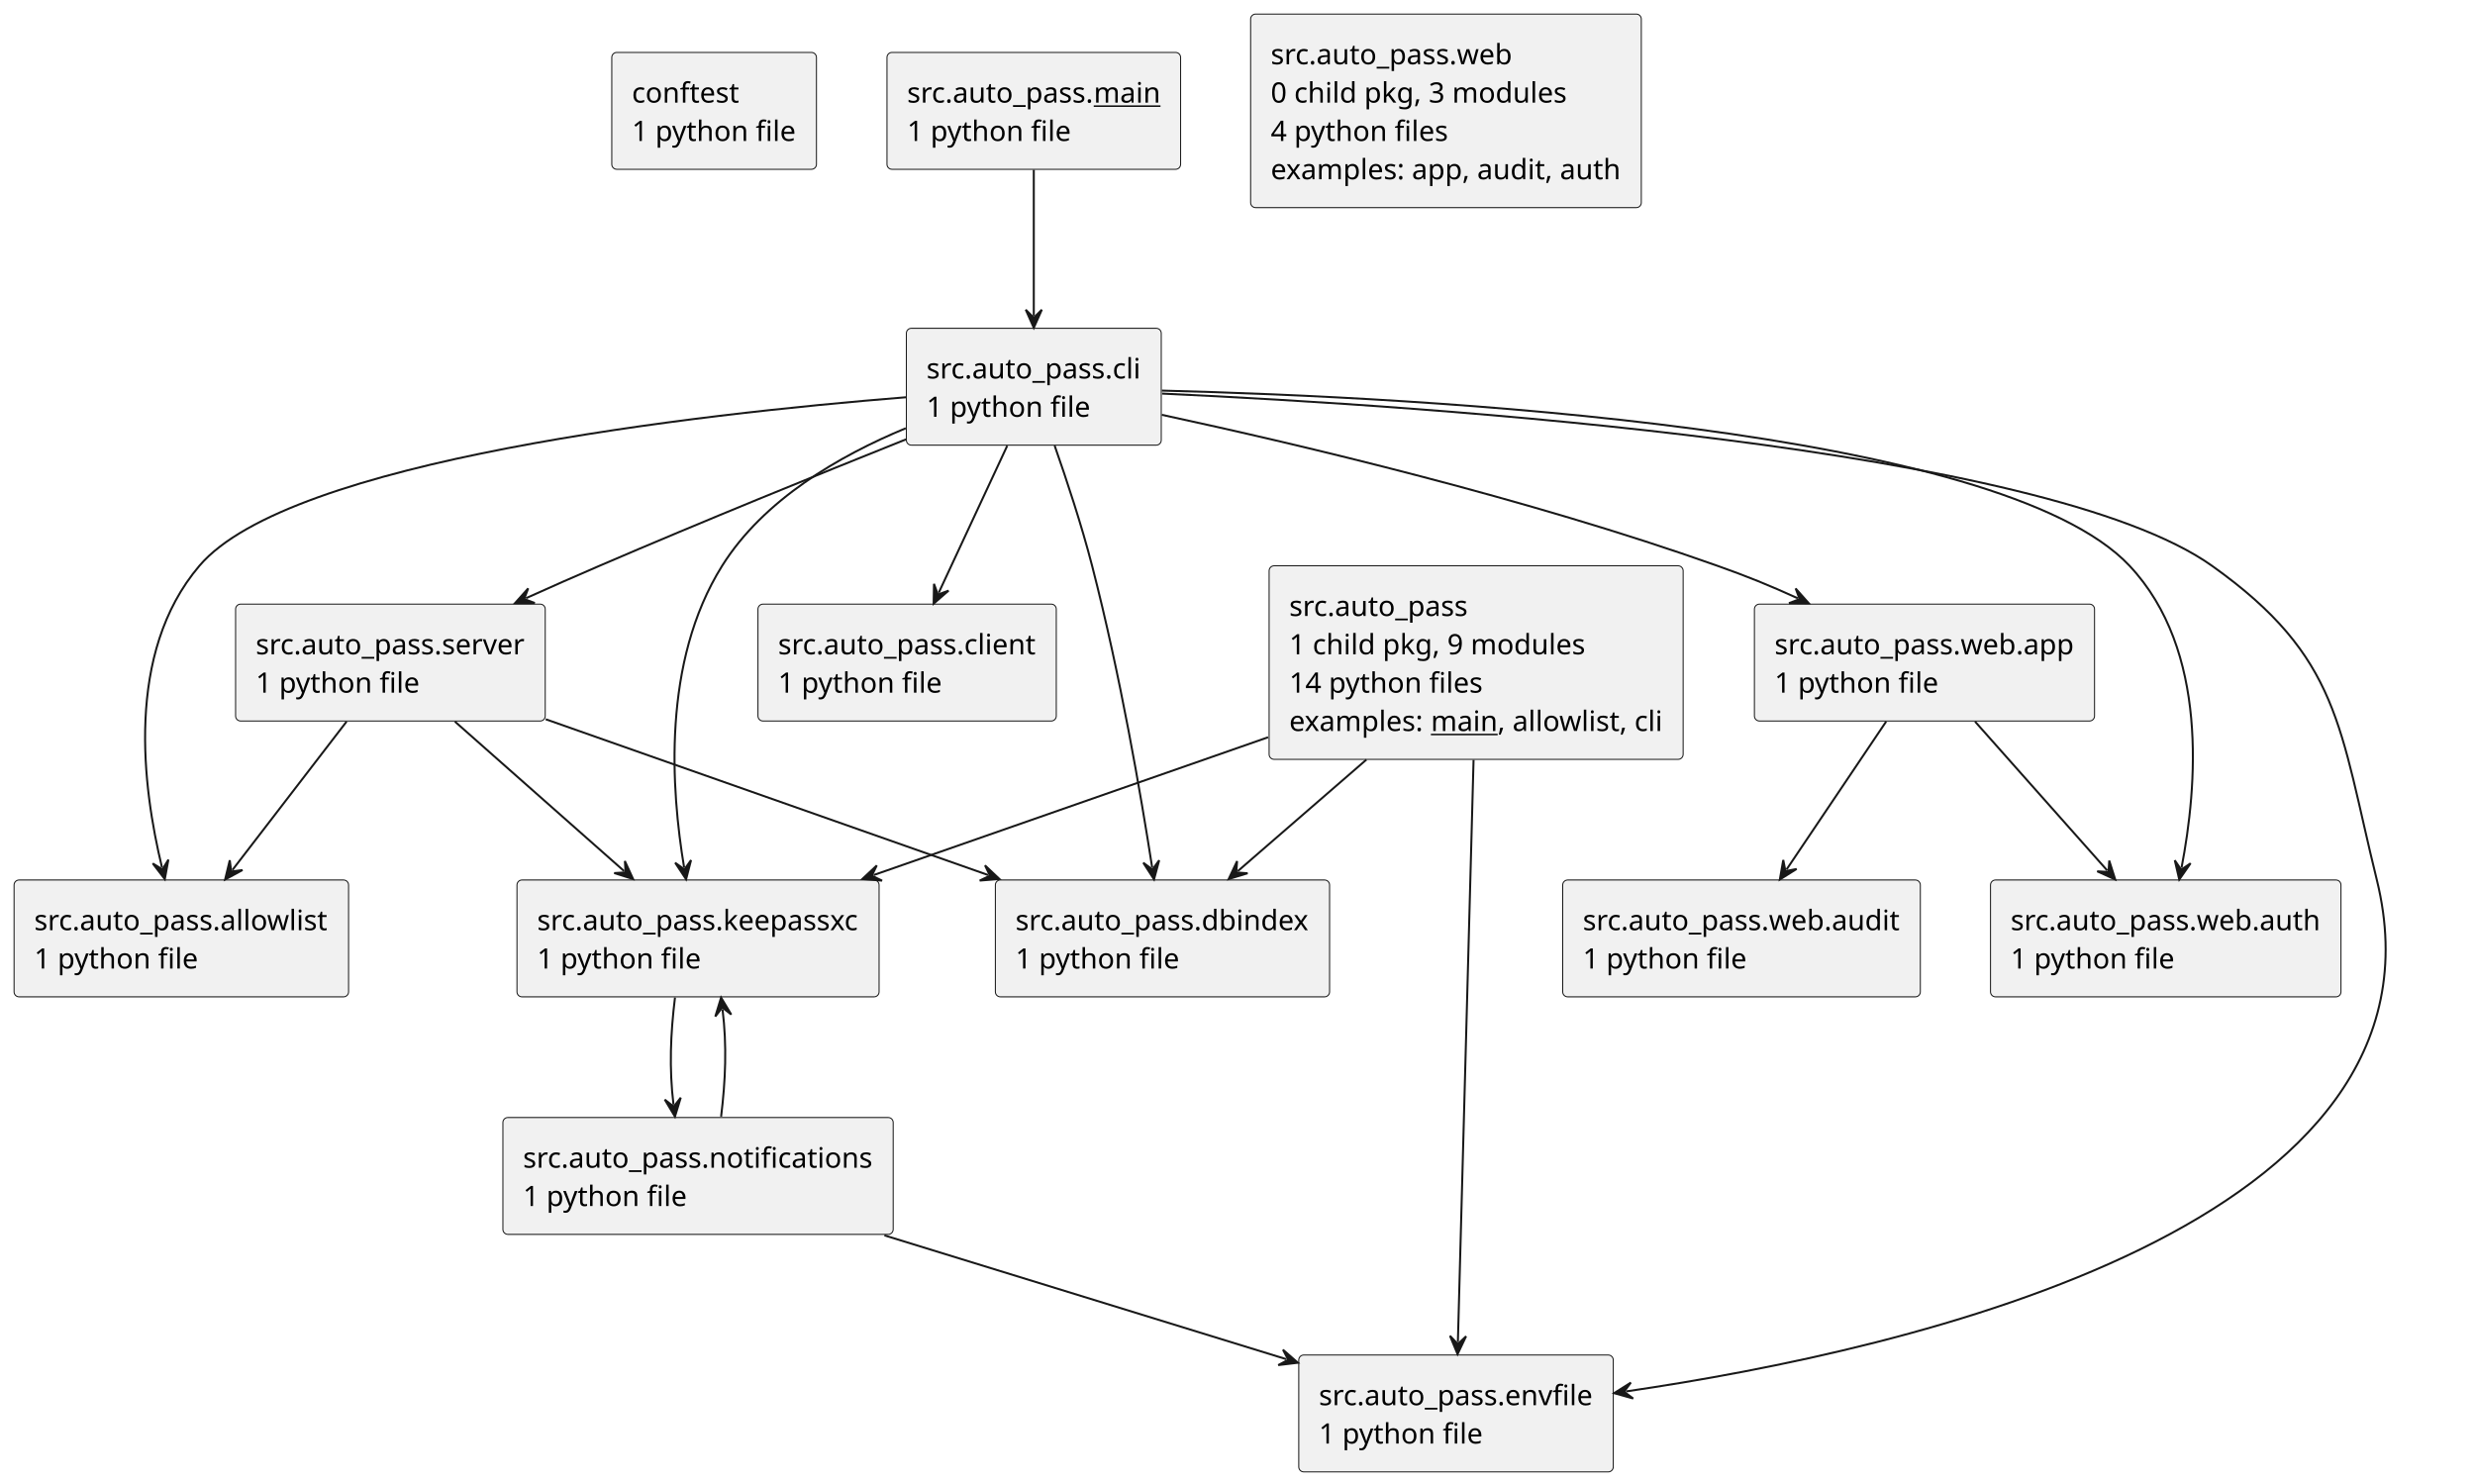
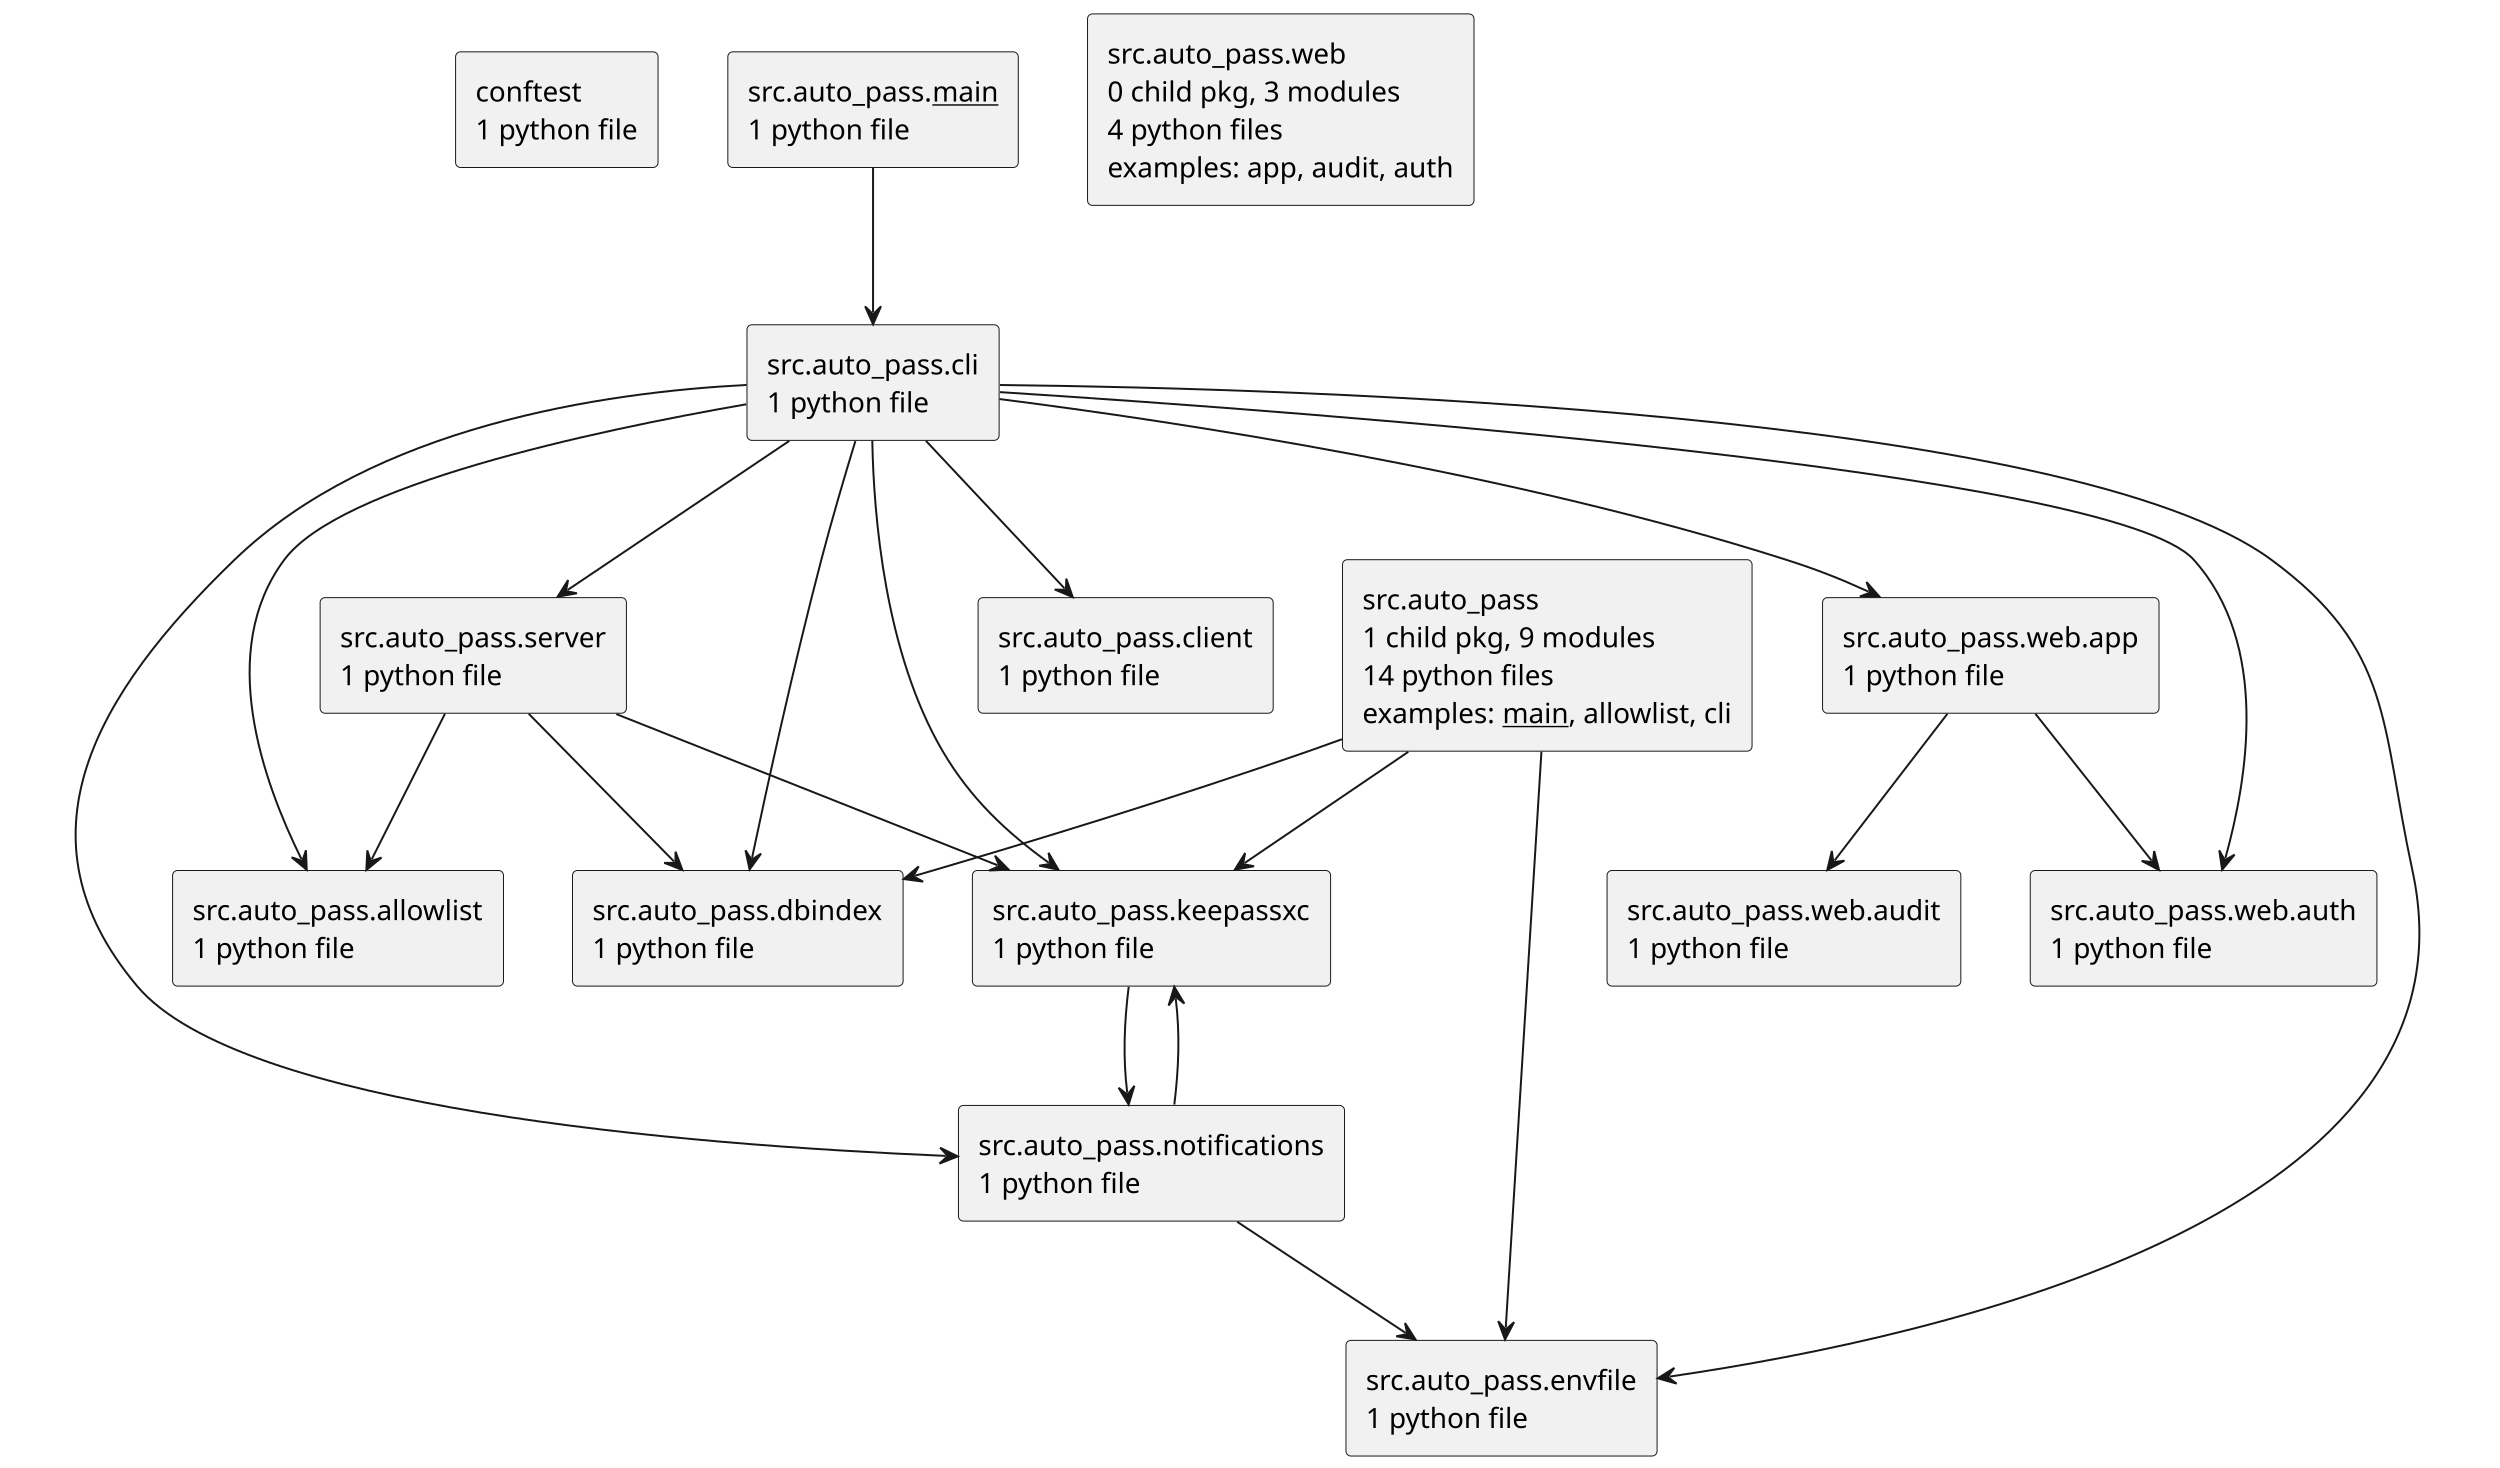
- <svg xmlns="http://www.w3.org/2000/svg" contentStyleType="text/css" data-diagram-type="DESCRIPTION" height="738px" preserveAspectRatio="none" style="width:1231px;height:738px;background:#FFFFFF;" version="1.1" viewBox="0 0 1231 738" width="1231px" zoomAndPan="magnify">
+ <svg xmlns="http://www.w3.org/2000/svg" contentStyleType="text/css" data-diagram-type="DESCRIPTION" height="738px" preserveAspectRatio="none" style="width:1257px;height:738px;background:#FFFFFF;" version="1.1" viewBox="0 0 1257 738" width="1257px" zoomAndPan="magnify">
  <defs />
  <g>
    <g class="entity" data-qualified-name="conftest" data-source-line="4" id="ent0002">
-       <rect fill="#F1F1F1" height="58.136" rx="2.5" ry="2.5" style="stroke:#181818;stroke-width:0.5;" width="101.802" x="304.28" y="26.07" />
-       <text fill="#000000" font-family="sans-serif" font-size="14" lengthAdjust="spacing" textLength="53.368" x="314.28" y="51.036">conftest</text>
-       <text fill="#000000" font-family="sans-serif" font-size="14" lengthAdjust="spacing" textLength="81.802" x="314.28" y="70.104">1 python file</text>
+       <rect fill="#F1F1F1" height="58.136" rx="2.5" ry="2.5" style="stroke:#181818;stroke-width:0.5;" width="101.802" x="229.07" y="26.07" />
+       <text fill="#000000" font-family="sans-serif" font-size="14" lengthAdjust="spacing" textLength="53.368" x="239.07" y="51.036">conftest</text>
+       <text fill="#000000" font-family="sans-serif" font-size="14" lengthAdjust="spacing" textLength="81.802" x="239.07" y="70.104">1 python file</text>
    </g>
    <g class="entity" data-qualified-name="src.auto_pass" data-source-line="5" id="ent0003">
-       <rect fill="#F1F1F1" height="96.272" rx="2.5" ry="2.5" style="stroke:#181818;stroke-width:0.5;" width="205.933" x="631.22" y="281.41" />
-       <text fill="#000000" font-family="sans-serif" font-size="14" lengthAdjust="spacing" textLength="89.082" x="641.22" y="306.376">src.auto_pass</text>
-       <text fill="#000000" font-family="sans-serif" font-size="14" lengthAdjust="spacing" textLength="147.265" x="641.22" y="325.444">1 child pkg, 9 modules</text>
-       <text fill="#000000" font-family="sans-serif" font-size="14" lengthAdjust="spacing" textLength="96.516" x="641.22" y="344.512">14 python files</text>
-       <text fill="#000000" font-family="sans-serif" font-size="14" lengthAdjust="spacing" textLength="66.822" x="641.22" y="363.58">examples:</text>
-       <text fill="#000000" font-family="sans-serif" font-size="14" lengthAdjust="spacing" text-decoration="underline" textLength="33.208" x="711.682" y="363.58">main</text>
-       <text fill="#000000" font-family="sans-serif" font-size="14" lengthAdjust="spacing" textLength="82.264" x="744.89" y="363.58">, allowlist, cli</text>
+       <rect fill="#F1F1F1" height="96.272" rx="2.5" ry="2.5" style="stroke:#181818;stroke-width:0.5;" width="205.933" x="675" y="281.41" />
+       <text fill="#000000" font-family="sans-serif" font-size="14" lengthAdjust="spacing" textLength="89.082" x="685" y="306.376">src.auto_pass</text>
+       <text fill="#000000" font-family="sans-serif" font-size="14" lengthAdjust="spacing" textLength="147.265" x="685" y="325.444">1 child pkg, 9 modules</text>
+       <text fill="#000000" font-family="sans-serif" font-size="14" lengthAdjust="spacing" textLength="96.516" x="685" y="344.512">14 python files</text>
+       <text fill="#000000" font-family="sans-serif" font-size="14" lengthAdjust="spacing" textLength="66.822" x="685" y="363.58">examples:</text>
+       <text fill="#000000" font-family="sans-serif" font-size="14" lengthAdjust="spacing" text-decoration="underline" textLength="33.208" x="755.462" y="363.58">main</text>
+       <text fill="#000000" font-family="sans-serif" font-size="14" lengthAdjust="spacing" textLength="82.264" x="788.67" y="363.58">, allowlist, cli</text>
    </g>
    <g class="entity" data-qualified-name="src.auto_pass.__main__" data-source-line="6" id="ent0004">
-       <rect fill="#F1F1F1" height="58.136" rx="2.5" ry="2.5" style="stroke:#181818;stroke-width:0.5;" width="146.042" x="441.16" y="26.07" />
-       <text fill="#000000" font-family="sans-serif" font-size="14" lengthAdjust="spacing" textLength="92.834" x="451.16" y="51.036">src.auto_pass.</text>
-       <text fill="#000000" font-family="sans-serif" font-size="14" lengthAdjust="spacing" text-decoration="underline" textLength="33.208" x="543.994" y="51.036">main</text>
-       <text fill="#000000" font-family="sans-serif" font-size="14" lengthAdjust="spacing" textLength="81.802" x="451.16" y="70.104">1 python file</text>
+       <rect fill="#F1F1F1" height="58.136" rx="2.5" ry="2.5" style="stroke:#181818;stroke-width:0.5;" width="146.042" x="365.95" y="26.07" />
+       <text fill="#000000" font-family="sans-serif" font-size="14" lengthAdjust="spacing" textLength="92.834" x="375.95" y="51.036">src.auto_pass.</text>
+       <text fill="#000000" font-family="sans-serif" font-size="14" lengthAdjust="spacing" text-decoration="underline" textLength="33.208" x="468.784" y="51.036">main</text>
+       <text fill="#000000" font-family="sans-serif" font-size="14" lengthAdjust="spacing" textLength="81.802" x="375.95" y="70.104">1 python file</text>
    </g>
    <g class="entity" data-qualified-name="src.auto_pass.allowlist" data-source-line="7" id="ent0005">
-       <rect fill="#F1F1F1" height="58.136" rx="2.5" ry="2.5" style="stroke:#181818;stroke-width:0.5;" width="166.369" x="7" y="437.68" />
-       <text fill="#000000" font-family="sans-serif" font-size="14" lengthAdjust="spacing" textLength="146.369" x="17" y="462.646">src.auto_pass.allowlist</text>
-       <text fill="#000000" font-family="sans-serif" font-size="14" lengthAdjust="spacing" textLength="81.802" x="17" y="481.714">1 python file</text>
+       <rect fill="#F1F1F1" height="58.136" rx="2.5" ry="2.5" style="stroke:#181818;stroke-width:0.5;" width="166.369" x="86.78" y="437.68" />
+       <text fill="#000000" font-family="sans-serif" font-size="14" lengthAdjust="spacing" textLength="146.369" x="96.78" y="462.646">src.auto_pass.allowlist</text>
+       <text fill="#000000" font-family="sans-serif" font-size="14" lengthAdjust="spacing" textLength="81.802" x="96.78" y="481.714">1 python file</text>
    </g>
    <g class="entity" data-qualified-name="src.auto_pass.cli" data-source-line="8" id="ent0006">
-       <rect fill="#F1F1F1" height="58.136" rx="2.5" ry="2.5" style="stroke:#181818;stroke-width:0.5;" width="126.778" x="450.8" y="163.28" />
-       <text fill="#000000" font-family="sans-serif" font-size="14" lengthAdjust="spacing" textLength="106.778" x="460.8" y="188.246">src.auto_pass.cli</text>
-       <text fill="#000000" font-family="sans-serif" font-size="14" lengthAdjust="spacing" textLength="81.802" x="460.8" y="207.314">1 python file</text>
+       <rect fill="#F1F1F1" height="58.136" rx="2.5" ry="2.5" style="stroke:#181818;stroke-width:0.5;" width="126.778" x="375.58" y="163.28" />
+       <text fill="#000000" font-family="sans-serif" font-size="14" lengthAdjust="spacing" textLength="106.778" x="385.58" y="188.246">src.auto_pass.cli</text>
+       <text fill="#000000" font-family="sans-serif" font-size="14" lengthAdjust="spacing" textLength="81.802" x="385.58" y="207.314">1 python file</text>
    </g>
    <g class="entity" data-qualified-name="src.auto_pass.client" data-source-line="9" id="ent0007">
-       <rect fill="#F1F1F1" height="58.136" rx="2.5" ry="2.5" style="stroke:#181818;stroke-width:0.5;" width="148.38" x="376.99" y="300.48" />
-       <text fill="#000000" font-family="sans-serif" font-size="14" lengthAdjust="spacing" textLength="128.38" x="386.99" y="325.446">src.auto_pass.client</text>
-       <text fill="#000000" font-family="sans-serif" font-size="14" lengthAdjust="spacing" textLength="81.802" x="386.99" y="344.514">1 python file</text>
+       <rect fill="#F1F1F1" height="58.136" rx="2.5" ry="2.5" style="stroke:#181818;stroke-width:0.5;" width="148.38" x="491.78" y="300.48" />
+       <text fill="#000000" font-family="sans-serif" font-size="14" lengthAdjust="spacing" textLength="128.38" x="501.78" y="325.446">src.auto_pass.client</text>
+       <text fill="#000000" font-family="sans-serif" font-size="14" lengthAdjust="spacing" textLength="81.802" x="501.78" y="344.514">1 python file</text>
    </g>
    <g class="entity" data-qualified-name="src.auto_pass.dbindex" data-source-line="10" id="ent0008">
-       <rect fill="#F1F1F1" height="58.136" rx="2.5" ry="2.5" style="stroke:#181818;stroke-width:0.5;" width="166.23" x="495.07" y="437.68" />
-       <text fill="#000000" font-family="sans-serif" font-size="14" lengthAdjust="spacing" textLength="146.23" x="505.07" y="462.646">src.auto_pass.dbindex</text>
-       <text fill="#000000" font-family="sans-serif" font-size="14" lengthAdjust="spacing" textLength="81.802" x="505.07" y="481.714">1 python file</text>
+       <rect fill="#F1F1F1" height="58.136" rx="2.5" ry="2.5" style="stroke:#181818;stroke-width:0.5;" width="166.23" x="287.85" y="437.68" />
+       <text fill="#000000" font-family="sans-serif" font-size="14" lengthAdjust="spacing" textLength="146.23" x="297.85" y="462.646">src.auto_pass.dbindex</text>
+       <text fill="#000000" font-family="sans-serif" font-size="14" lengthAdjust="spacing" textLength="81.802" x="297.85" y="481.714">1 python file</text>
    </g>
    <g class="entity" data-qualified-name="src.auto_pass.envfile" data-source-line="11" id="ent0009">
-       <rect fill="#F1F1F1" height="58.136" rx="2.5" ry="2.5" style="stroke:#181818;stroke-width:0.5;" width="156.429" x="645.97" y="673.95" />
-       <text fill="#000000" font-family="sans-serif" font-size="14" lengthAdjust="spacing" textLength="136.429" x="655.97" y="698.916">src.auto_pass.envfile</text>
-       <text fill="#000000" font-family="sans-serif" font-size="14" lengthAdjust="spacing" textLength="81.802" x="655.97" y="717.984">1 python file</text>
+       <rect fill="#F1F1F1" height="58.136" rx="2.5" ry="2.5" style="stroke:#181818;stroke-width:0.5;" width="156.429" x="676.75" y="673.95" />
+       <text fill="#000000" font-family="sans-serif" font-size="14" lengthAdjust="spacing" textLength="136.429" x="686.75" y="698.916">src.auto_pass.envfile</text>
+       <text fill="#000000" font-family="sans-serif" font-size="14" lengthAdjust="spacing" textLength="81.802" x="686.75" y="717.984">1 python file</text>
    </g>
    <g class="entity" data-qualified-name="src.auto_pass.keepassxc" data-source-line="12" id="ent0010">
-       <rect fill="#F1F1F1" height="58.136" rx="2.5" ry="2.5" style="stroke:#181818;stroke-width:0.5;" width="180.103" x="257.13" y="437.68" />
-       <text fill="#000000" font-family="sans-serif" font-size="14" lengthAdjust="spacing" textLength="160.103" x="267.13" y="462.646">src.auto_pass.keepassxc</text>
-       <text fill="#000000" font-family="sans-serif" font-size="14" lengthAdjust="spacing" textLength="81.802" x="267.13" y="481.714">1 python file</text>
+       <rect fill="#F1F1F1" height="58.136" rx="2.5" ry="2.5" style="stroke:#181818;stroke-width:0.5;" width="180.103" x="488.92" y="437.68" />
+       <text fill="#000000" font-family="sans-serif" font-size="14" lengthAdjust="spacing" textLength="160.103" x="498.92" y="462.646">src.auto_pass.keepassxc</text>
+       <text fill="#000000" font-family="sans-serif" font-size="14" lengthAdjust="spacing" textLength="81.802" x="498.92" y="481.714">1 python file</text>
    </g>
    <g class="entity" data-qualified-name="src.auto_pass.notifications" data-source-line="13" id="ent0011">
-       <rect fill="#F1F1F1" height="58.136" rx="2.5" ry="2.5" style="stroke:#181818;stroke-width:0.5;" width="194.117" x="250.13" y="555.82" />
-       <text fill="#000000" font-family="sans-serif" font-size="14" lengthAdjust="spacing" textLength="174.117" x="260.13" y="580.786">src.auto_pass.notifications</text>
-       <text fill="#000000" font-family="sans-serif" font-size="14" lengthAdjust="spacing" textLength="81.802" x="260.13" y="599.854">1 python file</text>
+       <rect fill="#F1F1F1" height="58.136" rx="2.5" ry="2.5" style="stroke:#181818;stroke-width:0.5;" width="194.117" x="481.91" y="555.82" />
+       <text fill="#000000" font-family="sans-serif" font-size="14" lengthAdjust="spacing" textLength="174.117" x="491.91" y="580.786">src.auto_pass.notifications</text>
+       <text fill="#000000" font-family="sans-serif" font-size="14" lengthAdjust="spacing" textLength="81.802" x="491.91" y="599.854">1 python file</text>
    </g>
    <g class="entity" data-qualified-name="src.auto_pass.server" data-source-line="14" id="ent0012">
-       <rect fill="#F1F1F1" height="58.136" rx="2.5" ry="2.5" style="stroke:#181818;stroke-width:0.5;" width="154.007" x="117.18" y="300.48" />
-       <text fill="#000000" font-family="sans-serif" font-size="14" lengthAdjust="spacing" textLength="134.007" x="127.18" y="325.446">src.auto_pass.server</text>
-       <text fill="#000000" font-family="sans-serif" font-size="14" lengthAdjust="spacing" textLength="81.802" x="127.18" y="344.514">1 python file</text>
+       <rect fill="#F1F1F1" height="58.136" rx="2.5" ry="2.5" style="stroke:#181818;stroke-width:0.5;" width="154.007" x="160.96" y="300.48" />
+       <text fill="#000000" font-family="sans-serif" font-size="14" lengthAdjust="spacing" textLength="134.007" x="170.96" y="325.446">src.auto_pass.server</text>
+       <text fill="#000000" font-family="sans-serif" font-size="14" lengthAdjust="spacing" textLength="81.802" x="170.96" y="344.514">1 python file</text>
    </g>
    <g class="entity" data-qualified-name="src.auto_pass.web" data-source-line="15" id="ent0013">
-       <rect fill="#F1F1F1" height="96.272" rx="2.5" ry="2.5" style="stroke:#181818;stroke-width:0.5;" width="194.313" x="622.03" y="7" />
-       <text fill="#000000" font-family="sans-serif" font-size="14" lengthAdjust="spacing" textLength="120.344" x="632.03" y="31.966">src.auto_pass.web</text>
-       <text fill="#000000" font-family="sans-serif" font-size="14" lengthAdjust="spacing" textLength="147.265" x="632.03" y="51.034">0 child pkg, 3 modules</text>
-       <text fill="#000000" font-family="sans-serif" font-size="14" lengthAdjust="spacing" textLength="88.508" x="632.03" y="70.102">4 python files</text>
-       <text fill="#000000" font-family="sans-serif" font-size="14" lengthAdjust="spacing" textLength="174.313" x="632.03" y="89.17">examples: app, audit, auth</text>
+       <rect fill="#F1F1F1" height="96.272" rx="2.5" ry="2.5" style="stroke:#181818;stroke-width:0.5;" width="194.313" x="546.81" y="7" />
+       <text fill="#000000" font-family="sans-serif" font-size="14" lengthAdjust="spacing" textLength="120.344" x="556.81" y="31.966">src.auto_pass.web</text>
+       <text fill="#000000" font-family="sans-serif" font-size="14" lengthAdjust="spacing" textLength="147.265" x="556.81" y="51.034">0 child pkg, 3 modules</text>
+       <text fill="#000000" font-family="sans-serif" font-size="14" lengthAdjust="spacing" textLength="88.508" x="556.81" y="70.102">4 python files</text>
+       <text fill="#000000" font-family="sans-serif" font-size="14" lengthAdjust="spacing" textLength="174.313" x="556.81" y="89.17">examples: app, audit, auth</text>
    </g>
    <g class="entity" data-qualified-name="src.auto_pass.web.app" data-source-line="16" id="ent0014">
-       <rect fill="#F1F1F1" height="58.136" rx="2.5" ry="2.5" style="stroke:#181818;stroke-width:0.5;" width="169.169" x="872.6" y="300.48" />
-       <text fill="#000000" font-family="sans-serif" font-size="14" lengthAdjust="spacing" textLength="149.169" x="882.6" y="325.446">src.auto_pass.web.app</text>
-       <text fill="#000000" font-family="sans-serif" font-size="14" lengthAdjust="spacing" textLength="81.802" x="882.6" y="344.514">1 python file</text>
+       <rect fill="#F1F1F1" height="58.136" rx="2.5" ry="2.5" style="stroke:#181818;stroke-width:0.5;" width="169.169" x="916.38" y="300.48" />
+       <text fill="#000000" font-family="sans-serif" font-size="14" lengthAdjust="spacing" textLength="149.169" x="926.38" y="325.446">src.auto_pass.web.app</text>
+       <text fill="#000000" font-family="sans-serif" font-size="14" lengthAdjust="spacing" textLength="81.802" x="926.38" y="344.514">1 python file</text>
    </g>
    <g class="entity" data-qualified-name="src.auto_pass.web.audit" data-source-line="17" id="ent0015">
-       <rect fill="#F1F1F1" height="58.136" rx="2.5" ry="2.5" style="stroke:#181818;stroke-width:0.5;" width="177.877" x="777.25" y="437.68" />
-       <text fill="#000000" font-family="sans-serif" font-size="14" lengthAdjust="spacing" textLength="157.877" x="787.25" y="462.646">src.auto_pass.web.audit</text>
-       <text fill="#000000" font-family="sans-serif" font-size="14" lengthAdjust="spacing" textLength="81.802" x="787.25" y="481.714">1 python file</text>
+       <rect fill="#F1F1F1" height="58.136" rx="2.5" ry="2.5" style="stroke:#181818;stroke-width:0.5;" width="177.877" x="808.03" y="437.68" />
+       <text fill="#000000" font-family="sans-serif" font-size="14" lengthAdjust="spacing" textLength="157.877" x="818.03" y="462.646">src.auto_pass.web.audit</text>
+       <text fill="#000000" font-family="sans-serif" font-size="14" lengthAdjust="spacing" textLength="81.802" x="818.03" y="481.714">1 python file</text>
    </g>
    <g class="entity" data-qualified-name="src.auto_pass.web.auth" data-source-line="18" id="ent0016">
-       <rect fill="#F1F1F1" height="58.136" rx="2.5" ry="2.5" style="stroke:#181818;stroke-width:0.5;" width="174.307" x="990.03" y="437.68" />
-       <text fill="#000000" font-family="sans-serif" font-size="14" lengthAdjust="spacing" textLength="154.307" x="1000.03" y="462.646">src.auto_pass.web.auth</text>
-       <text fill="#000000" font-family="sans-serif" font-size="14" lengthAdjust="spacing" textLength="81.802" x="1000.03" y="481.714">1 python file</text>
+       <rect fill="#F1F1F1" height="58.136" rx="2.5" ry="2.5" style="stroke:#181818;stroke-width:0.5;" width="174.307" x="1020.81" y="437.68" />
+       <text fill="#000000" font-family="sans-serif" font-size="14" lengthAdjust="spacing" textLength="154.307" x="1030.81" y="462.646">src.auto_pass.web.auth</text>
+       <text fill="#000000" font-family="sans-serif" font-size="14" lengthAdjust="spacing" textLength="81.802" x="1030.81" y="481.714">1 python file</text>
    </g>
    <g class="link" data-entity-1="ent0003" data-entity-2="ent0008" data-link-type="dependency" data-source-line="19" id="lnk17">
-       <path d="M679.62,377.83 C656.78,397.63 635.515,416.072 615.645,433.282" fill="none" id="src.auto_pass-to-src.auto_pass.dbindex" style="stroke:#181818;stroke-width:1;" />
-       <polygon fill="#181818" points="611.11,437.21,620.532,434.341,614.889,433.937,615.294,428.294,611.11,437.21" style="stroke:#181818;stroke-width:1;" />
+       <path d="M674.73,371.68 C669.08,373.75 663.46,375.76 657.97,377.68 C590.06,401.4 517.729,423.455 460.159,440.296" fill="none" id="src.auto_pass-to-src.auto_pass.dbindex" style="stroke:#181818;stroke-width:1;" />
+       <polygon fill="#181818" points="454.4,441.98,464.161,443.292,459.199,440.576,461.915,435.614,454.4,441.98" style="stroke:#181818;stroke-width:1;" />
    </g>
    <g class="link" data-entity-1="ent0003" data-entity-2="ent0009" data-link-type="dependency" data-source-line="20" id="lnk18">
-       <path d="M732.91,377.97 C730.8,456.21 726.821,603.992 725.111,667.522" fill="none" id="src.auto_pass-to-src.auto_pass.envfile" style="stroke:#181818;stroke-width:1;" />
-       <polygon fill="#181818" points="724.95,673.52,729.191,664.631,725.085,668.522,721.194,664.416,724.95,673.52" style="stroke:#181818;stroke-width:1;" />
+       <path d="M775.03,377.97 C770.19,456.21 761.041,604.001 757.101,667.532" fill="none" id="src.auto_pass-to-src.auto_pass.envfile" style="stroke:#181818;stroke-width:1;" />
+       <polygon fill="#181818" points="756.73,673.52,761.279,664.785,757.039,668.53,753.295,664.29,756.73,673.52" style="stroke:#181818;stroke-width:1;" />
    </g>
    <g class="link" data-entity-1="ent0003" data-entity-2="ent0010" data-link-type="dependency" data-source-line="21" id="lnk19">
-       <path d="M630.73,366.69 C567.48,388.79 493.364,414.681 434.564,435.221" fill="none" id="src.auto_pass-to-src.auto_pass.keepassxc" style="stroke:#181818;stroke-width:1;" />
-       <polygon fill="#181818" points="428.9,437.2,438.716,438.008,433.62,435.551,436.077,430.456,428.9,437.2" style="stroke:#181818;stroke-width:1;" />
+       <path d="M708.09,378.02 C678.97,397.81 651.093,416.749 625.813,433.919" fill="none" id="src.auto_pass-to-src.auto_pass.keepassxc" style="stroke:#181818;stroke-width:1;" />
+       <polygon fill="#181818" points="620.85,437.29,630.543,435.542,624.986,434.481,626.048,428.924,620.85,437.29" style="stroke:#181818;stroke-width:1;" />
    </g>
    <g class="link" data-entity-1="ent0004" data-entity-2="ent0006" data-link-type="dependency" data-source-line="22" id="lnk20">
-       <path d="M514.18,84.48 C514.18,107.56 514.18,133.97 514.18,157.04" fill="none" id="src.auto_pass.__main__-to-src.auto_pass.cli" style="stroke:#181818;stroke-width:1;" />
-       <polygon fill="#181818" points="514.18,163.04,518.18,154.04,514.18,158.04,510.18,154.04,514.18,163.04" style="stroke:#181818;stroke-width:1;" />
+       <path d="M438.97,84.48 C438.97,107.56 438.97,133.97 438.97,157.04" fill="none" id="src.auto_pass.__main__-to-src.auto_pass.cli" style="stroke:#181818;stroke-width:1;" />
+       <polygon fill="#181818" points="438.97,163.04,442.97,154.04,438.97,158.04,434.97,154.04,438.97,163.04" style="stroke:#181818;stroke-width:1;" />
    </g>
    <g class="link" data-entity-1="ent0006" data-entity-2="ent0005" data-link-type="dependency" data-source-line="23" id="lnk21">
-       <path d="M450.56,197.59 C345.76,206.03 143.94,228.83 99.18,281.41 C62.11,324.96 70.954,391.567 80.564,431.437" fill="none" id="src.auto_pass.cli-to-src.auto_pass.allowlist" style="stroke:#181818;stroke-width:1;" />
-       <polygon fill="#181818" points="81.97,437.27,83.75,427.583,80.798,432.409,75.972,429.458,81.97,437.27" style="stroke:#181818;stroke-width:1;" />
+       <path d="M375.22,203.27 C296.85,216.93 170.77,244.13 142.97,281.41 C108.64,327.43 132.241,392.881 151.571,431.981" fill="none" id="src.auto_pass.cli-to-src.auto_pass.allowlist" style="stroke:#181818;stroke-width:1;" />
+       <polygon fill="#181818" points="154.23,437.36,153.827,427.519,152.014,432.878,146.656,431.065,154.23,437.36" style="stroke:#181818;stroke-width:1;" />
    </g>
    <g class="link" data-entity-1="ent0006" data-entity-2="ent0007" data-link-type="dependency" data-source-line="24" id="lnk22">
-       <path d="M500.98,221.69 C490.23,244.76 477.655,271.742 466.905,294.802" fill="none" id="src.auto_pass.cli-to-src.auto_pass.client" style="stroke:#181818;stroke-width:1;" />
-       <polygon fill="#181818" points="464.37,300.24,471.798,293.773,466.483,295.708,464.547,290.393,464.37,300.24" style="stroke:#181818;stroke-width:1;" />
+       <path d="M465.59,221.69 C487.27,244.76 513.601,272.808 535.271,295.868" fill="none" id="src.auto_pass.cli-to-src.auto_pass.client" style="stroke:#181818;stroke-width:1;" />
+       <polygon fill="#181818" points="539.38,300.24,536.132,290.942,535.956,296.596,530.302,296.421,539.38,300.24" style="stroke:#181818;stroke-width:1;" />
    </g>
    <g class="link" data-entity-1="ent0006" data-entity-2="ent0008" data-link-type="dependency" data-source-line="25" id="lnk23">
-       <path d="M524.54,221.62 C530.55,238.76 537.95,261.15 543.18,281.41 C557.28,335.97 567.387,395.051 573.057,431.462" fill="none" id="src.auto_pass.cli-to-src.auto_pass.dbindex" style="stroke:#181818;stroke-width:1;" />
-       <polygon fill="#181818" points="573.98,437.39,576.548,427.882,573.211,432.45,568.643,429.113,573.98,437.39" style="stroke:#181818;stroke-width:1;" />
+       <path d="M430.08,221.77 C424.83,238.96 418.21,261.36 412.97,281.41 C398.65,336.19 385.799,394.979 378.129,431.319" fill="none" id="src.auto_pass.cli-to-src.auto_pass.dbindex" style="stroke:#181818;stroke-width:1;" />
+       <polygon fill="#181818" points="376.89,437.19,382.662,429.21,377.923,432.298,374.835,427.558,376.89,437.19" style="stroke:#181818;stroke-width:1;" />
    </g>
    <g class="link" data-entity-1="ent0006" data-entity-2="ent0009" data-link-type="dependency" data-source-line="26" id="lnk24">
-       <path d="M578.01,195.76 C712.03,201.97 1017.19,222.37 1100.18,281.41 C1164.1,326.88 1163.42,361.53 1182.18,437.68 C1224.44,609.17 950.497,671.321 808.757,692.061" fill="none" id="src.auto_pass.cli-to-src.auto_pass.envfile" style="stroke:#181818;stroke-width:1;" />
-       <polygon fill="#181818" points="802.82,692.93,812.304,695.585,807.767,692.206,811.146,687.669,802.82,692.93" style="stroke:#181818;stroke-width:1;" />
+       <path d="M502.82,193.58 C656.4,195.33 1041.17,207.22 1141.97,281.41 C1203.41,326.63 1196.82,363.12 1212.97,437.68 C1250.27,609.96 979.927,671.643 839.457,692.153" fill="none" id="src.auto_pass.cli-to-src.auto_pass.envfile" style="stroke:#181818;stroke-width:1;" />
+       <polygon fill="#181818" points="833.52,693.02,843.004,695.678,838.467,692.298,841.848,687.762,833.52,693.02" style="stroke:#181818;stroke-width:1;" />
    </g>
    <g class="link" data-entity-1="ent0006" data-entity-2="ent0010" data-link-type="dependency" data-source-line="27" id="lnk25">
-       <path d="M450.49,213 C417.46,226.68 379.8,248.49 359.18,281.41 C329.14,329.38 333.833,392.912 340.253,431.422" fill="none" id="src.auto_pass.cli-to-src.auto_pass.keepassxc" style="stroke:#181818;stroke-width:1;" />
-       <polygon fill="#181818" points="341.24,437.34,343.706,427.805,340.418,432.408,335.815,429.12,341.24,437.34" style="stroke:#181818;stroke-width:1;" />
+       <path d="M438.59,221.61 C439.3,259.64 444.97,328.22 473.97,377.68 C488.05,401.7 506.324,418.65 527.303,433.78" fill="none" id="src.auto_pass.cli-to-src.auto_pass.keepassxc" style="stroke:#181818;stroke-width:1;" />
+       <polygon fill="#181818" points="532.17,437.29,527.21,428.781,528.115,434.365,522.53,435.27,532.17,437.29" style="stroke:#181818;stroke-width:1;" />
    </g>
-     <g class="link" data-entity-1="ent0006" data-entity-2="ent0012" data-link-type="dependency" data-source-line="28" id="lnk26">
-       <path d="M450.59,218.53 C407.43,235.8 349.15,259.48 298.18,281.41 C284.53,287.29 275.42,291.305 261.62,297.524" fill="none" id="src.auto_pass.cli-to-src.auto_pass.server" style="stroke:#181818;stroke-width:1;" />
-       <polygon fill="#181818" points="256.15,299.99,265.999,299.938,260.708,297.935,262.711,292.645,256.15,299.99" style="stroke:#181818;stroke-width:1;" />
+     <g class="link" data-entity-1="ent0006" data-entity-2="ent0011" data-link-type="dependency" data-source-line="28" id="lnk26">
+       <path d="M375.38,193.55 C303.56,197.25 187.64,214.21 117.97,281.41 C47.61,349.27 6,421.05 68.97,495.82 C120.66,557.2 342.515,575.546 475.535,581.186" fill="none" id="src.auto_pass.cli-to-src.auto_pass.notifications" style="stroke:#181818;stroke-width:1;" />
+       <polygon fill="#181818" points="481.53,581.44,472.707,577.062,476.534,581.228,472.369,585.055,481.53,581.44" style="stroke:#181818;stroke-width:1;" />
    </g>
-     <g class="link" data-entity-1="ent0006" data-entity-2="ent0014" data-link-type="dependency" data-source-line="29" id="lnk27">
-       <path d="M577.85,206.32 C646.92,221.21 759.95,247.94 854.18,281.41 C869.19,286.74 879.557,290.939 894.177,297.579" fill="none" id="src.auto_pass.cli-to-src.auto_pass.web.app" style="stroke:#181818;stroke-width:1;" />
-       <polygon fill="#181818" points="899.64,300.06,893.1,292.696,895.087,297.992,889.792,299.98,899.64,300.06" style="stroke:#181818;stroke-width:1;" />
+     <g class="link" data-entity-1="ent0006" data-entity-2="ent0012" data-link-type="dependency" data-source-line="29" id="lnk27">
+       <path d="M396.83,221.69 C362.64,244.68 319.639,273.611 285.369,296.661" fill="none" id="src.auto_pass.cli-to-src.auto_pass.server" style="stroke:#181818;stroke-width:1;" />
+       <polygon fill="#181818" points="280.39,300.01,290.09,298.306,284.539,297.219,285.625,291.668,280.39,300.01" style="stroke:#181818;stroke-width:1;" />
    </g>
-     <g class="link" data-entity-1="ent0006" data-entity-2="ent0016" data-link-type="dependency" data-source-line="30" id="lnk28">
-       <path d="M577.88,194.27 C707.39,197.57 994.64,212.68 1059.18,281.41 C1098.7,323.49 1092.782,391.298 1085.042,431.588" fill="none" id="src.auto_pass.cli-to-src.auto_pass.web.auth" style="stroke:#181818;stroke-width:1;" />
-       <polygon fill="#181818" points="1083.91,437.48,1089.536,429.396,1084.853,432.57,1081.68,427.887,1083.91,437.48" style="stroke:#181818;stroke-width:1;" />
+     <g class="link" data-entity-1="ent0006" data-entity-2="ent0014" data-link-type="dependency" data-source-line="30" id="lnk28">
+       <path d="M502.52,200.64 C592.22,212.04 760.39,237.44 897.97,281.41 C913.61,286.41 924.539,290.674 939.539,297.504" fill="none" id="src.auto_pass.cli-to-src.auto_pass.web.app" style="stroke:#181818;stroke-width:1;" />
+       <polygon fill="#181818" points="945,299.99,938.467,292.62,940.449,297.918,935.152,299.901,945,299.99" style="stroke:#181818;stroke-width:1;" />
    </g>
-     <g class="link" data-entity-1="ent0010" data-entity-2="ent0011" data-link-type="dependency" data-source-line="31" id="lnk29">
-       <path d="M335.72,496.16 C333.51,514.16 332.786,531.394 334.976,549.414" fill="none" id="src.auto_pass.keepassxc-to-src.auto_pass.notifications" style="stroke:#181818;stroke-width:1;" />
-       <polygon fill="#181818" points="335.7,555.37,338.585,545.953,335.097,550.407,330.643,546.918,335.7,555.37" style="stroke:#181818;stroke-width:1;" />
+     <g class="link" data-entity-1="ent0006" data-entity-2="ent0016" data-link-type="dependency" data-source-line="31" id="lnk29">
+       <path d="M502.78,197.16 C661.29,207.29 1063.09,237.12 1102.97,281.41 C1141.31,324 1130.091,391.38 1118.901,431.53" fill="none" id="src.auto_pass.cli-to-src.auto_pass.web.auth" style="stroke:#181818;stroke-width:1;" />
+       <polygon fill="#181818" points="1117.29,437.31,1123.559,429.714,1118.632,432.494,1115.853,427.567,1117.29,437.31" style="stroke:#181818;stroke-width:1;" />
    </g>
-     <g class="link" data-entity-1="ent0011" data-entity-2="ent0010" data-link-type="dependency" data-source-line="33" id="lnk31">
-       <path d="M358.66,555.37 C360.86,537.35 361.591,520.115 359.381,502.115" fill="none" id="src.auto_pass.notifications-to-src.auto_pass.keepassxc" style="stroke:#181818;stroke-width:1;" />
-       <polygon fill="#181818" points="358.65,496.16,355.777,505.58,359.259,501.123,363.717,504.606,358.65,496.16" style="stroke:#181818;stroke-width:1;" />
+     <g class="link" data-entity-1="ent0010" data-entity-2="ent0011" data-link-type="dependency" data-source-line="32" id="lnk30">
+       <path d="M567.5,496.16 C565.29,514.16 564.563,531.394 566.763,549.414" fill="none" id="src.auto_pass.keepassxc-to-src.auto_pass.notifications" style="stroke:#181818;stroke-width:1;" />
+       <polygon fill="#181818" points="567.49,555.37,570.37,545.952,566.884,550.407,562.429,546.921,567.49,555.37" style="stroke:#181818;stroke-width:1;" />
    </g>
-     <g class="link" data-entity-1="ent0011" data-entity-2="ent0009" data-link-type="dependency" data-source-line="32" id="lnk30">
-       <path d="M439.89,614.45 C503.01,633.89 579.906,657.573 639.806,676.033" fill="none" id="src.auto_pass.notifications-to-src.auto_pass.envfile" style="stroke:#181818;stroke-width:1;" />
-       <polygon fill="#181818" points="645.54,677.8,638.117,671.327,640.762,676.327,635.761,678.972,645.54,677.8" style="stroke:#181818;stroke-width:1;" />
+     <g class="link" data-entity-1="ent0011" data-entity-2="ent0010" data-link-type="dependency" data-source-line="34" id="lnk32">
+       <path d="M590.45,555.37 C592.64,537.35 593.371,520.115 591.161,502.115" fill="none" id="src.auto_pass.notifications-to-src.auto_pass.keepassxc" style="stroke:#181818;stroke-width:1;" />
+       <polygon fill="#181818" points="590.43,496.16,587.557,505.58,591.039,501.123,595.497,504.606,590.43,496.16" style="stroke:#181818;stroke-width:1;" />
    </g>
-     <g class="link" data-entity-1="ent0012" data-entity-2="ent0005" data-link-type="dependency" data-source-line="34" id="lnk32">
-       <path d="M172.38,358.89 C154.63,381.97 133.358,409.624 115.618,432.684" fill="none" id="src.auto_pass.server-to-src.auto_pass.allowlist" style="stroke:#181818;stroke-width:1;" />
-       <polygon fill="#181818" points="111.96,437.44,120.618,432.746,115.009,433.477,114.277,427.868,111.96,437.44" style="stroke:#181818;stroke-width:1;" />
+     <g class="link" data-entity-1="ent0011" data-entity-2="ent0009" data-link-type="dependency" data-source-line="33" id="lnk31">
+       <path d="M622.02,614.3 C649.29,632.29 679.431,652.187 706.741,670.197" fill="none" id="src.auto_pass.notifications-to-src.auto_pass.envfile" style="stroke:#181818;stroke-width:1;" />
+       <polygon fill="#181818" points="711.75,673.5,706.439,665.206,707.576,670.747,702.034,671.885,711.75,673.5" style="stroke:#181818;stroke-width:1;" />
    </g>
-     <g class="link" data-entity-1="ent0012" data-entity-2="ent0008" data-link-type="dependency" data-source-line="35" id="lnk33">
-       <path d="M271.43,357.74 C336.92,380.8 424.871,411.767 491.431,435.207" fill="none" id="src.auto_pass.server-to-src.auto_pass.dbindex" style="stroke:#181818;stroke-width:1;" />
-       <polygon fill="#181818" points="497.09,437.2,489.93,430.438,492.374,435.539,487.272,437.983,497.09,437.2" style="stroke:#181818;stroke-width:1;" />
+     <g class="link" data-entity-1="ent0012" data-entity-2="ent0005" data-link-type="dependency" data-source-line="35" id="lnk33">
+       <path d="M223.71,358.89 C212.11,381.97 198.496,409.02 186.896,432.08" fill="none" id="src.auto_pass.server-to-src.auto_pass.allowlist" style="stroke:#181818;stroke-width:1;" />
+       <polygon fill="#181818" points="184.2,437.44,191.818,431.197,186.447,432.973,184.671,427.602,184.2,437.44" style="stroke:#181818;stroke-width:1;" />
    </g>
-     <g class="link" data-entity-1="ent0012" data-entity-2="ent0010" data-link-type="dependency" data-source-line="36" id="lnk34">
-       <path d="M226.26,358.89 C252.28,381.89 284.314,410.187 310.394,433.237" fill="none" id="src.auto_pass.server-to-src.auto_pass.keepassxc" style="stroke:#181818;stroke-width:1;" />
-       <polygon fill="#181818" points="314.89,437.21,310.795,428.253,311.144,433.899,305.497,434.247,314.89,437.21" style="stroke:#181818;stroke-width:1;" />
+     <g class="link" data-entity-1="ent0012" data-entity-2="ent0008" data-link-type="dependency" data-source-line="36" id="lnk34">
+       <path d="M265.85,358.89 C288.55,381.97 316.222,410.103 338.912,433.163" fill="none" id="src.auto_pass.server-to-src.auto_pass.dbindex" style="stroke:#181818;stroke-width:1;" />
+       <polygon fill="#181818" points="343.12,437.44,339.659,428.219,339.613,433.876,333.957,433.83,343.12,437.44" style="stroke:#181818;stroke-width:1;" />
    </g>
-     <g class="link" data-entity-1="ent0014" data-entity-2="ent0015" data-link-type="dependency" data-source-line="37" id="lnk35">
-       <path d="M938.11,358.89 C922.58,381.97 904.11,409.402 888.59,432.462" fill="none" id="src.auto_pass.web.app-to-src.auto_pass.web.audit" style="stroke:#181818;stroke-width:1;" />
-       <polygon fill="#181818" points="885.24,437.44,893.584,432.207,888.032,433.292,886.947,427.74,885.24,437.44" style="stroke:#181818;stroke-width:1;" />
+     <g class="link" data-entity-1="ent0012" data-entity-2="ent0010" data-link-type="dependency" data-source-line="37" id="lnk35">
+       <path d="M309.87,359.05 C367.9,382.06 443.582,412.068 501.582,435.068" fill="none" id="src.auto_pass.server-to-src.auto_pass.keepassxc" style="stroke:#181818;stroke-width:1;" />
+       <polygon fill="#181818" points="507.16,437.28,500.268,430.244,502.512,435.437,497.319,437.681,507.16,437.28" style="stroke:#181818;stroke-width:1;" />
    </g>
-     <g class="link" data-entity-1="ent0014" data-entity-2="ent0016" data-link-type="dependency" data-source-line="38" id="lnk36">
-       <path d="M982.34,358.89 C1002.82,381.97 1027.607,409.893 1048.077,432.953" fill="none" id="src.auto_pass.web.app-to-src.auto_pass.web.auth" style="stroke:#181818;stroke-width:1;" />
-       <polygon fill="#181818" points="1052.06,437.44,1049.077,428.054,1048.741,433.701,1043.094,433.365,1052.06,437.44" style="stroke:#181818;stroke-width:1;" />
+     <g class="link" data-entity-1="ent0014" data-entity-2="ent0015" data-link-type="dependency" data-source-line="38" id="lnk36">
+       <path d="M979.16,358.89 C961.42,381.97 940.139,409.624 922.399,432.684" fill="none" id="src.auto_pass.web.app-to-src.auto_pass.web.audit" style="stroke:#181818;stroke-width:1;" />
+       <polygon fill="#181818" points="918.74,437.44,927.398,432.746,921.789,433.477,921.057,427.868,918.74,437.44" style="stroke:#181818;stroke-width:1;" />
+     </g>
+     <g class="link" data-entity-1="ent0014" data-entity-2="ent0016" data-link-type="dependency" data-source-line="39" id="lnk37">
+       <path d="M1023.4,358.89 C1041.66,381.97 1063.585,409.676 1081.845,432.736" fill="none" id="src.auto_pass.web.app-to-src.auto_pass.web.auth" style="stroke:#181818;stroke-width:1;" />
+       <polygon fill="#181818" points="1085.57,437.44,1083.119,427.901,1082.466,433.52,1076.847,432.867,1085.57,437.44" style="stroke:#181818;stroke-width:1;" />
    </g>
  </g>
</svg>
